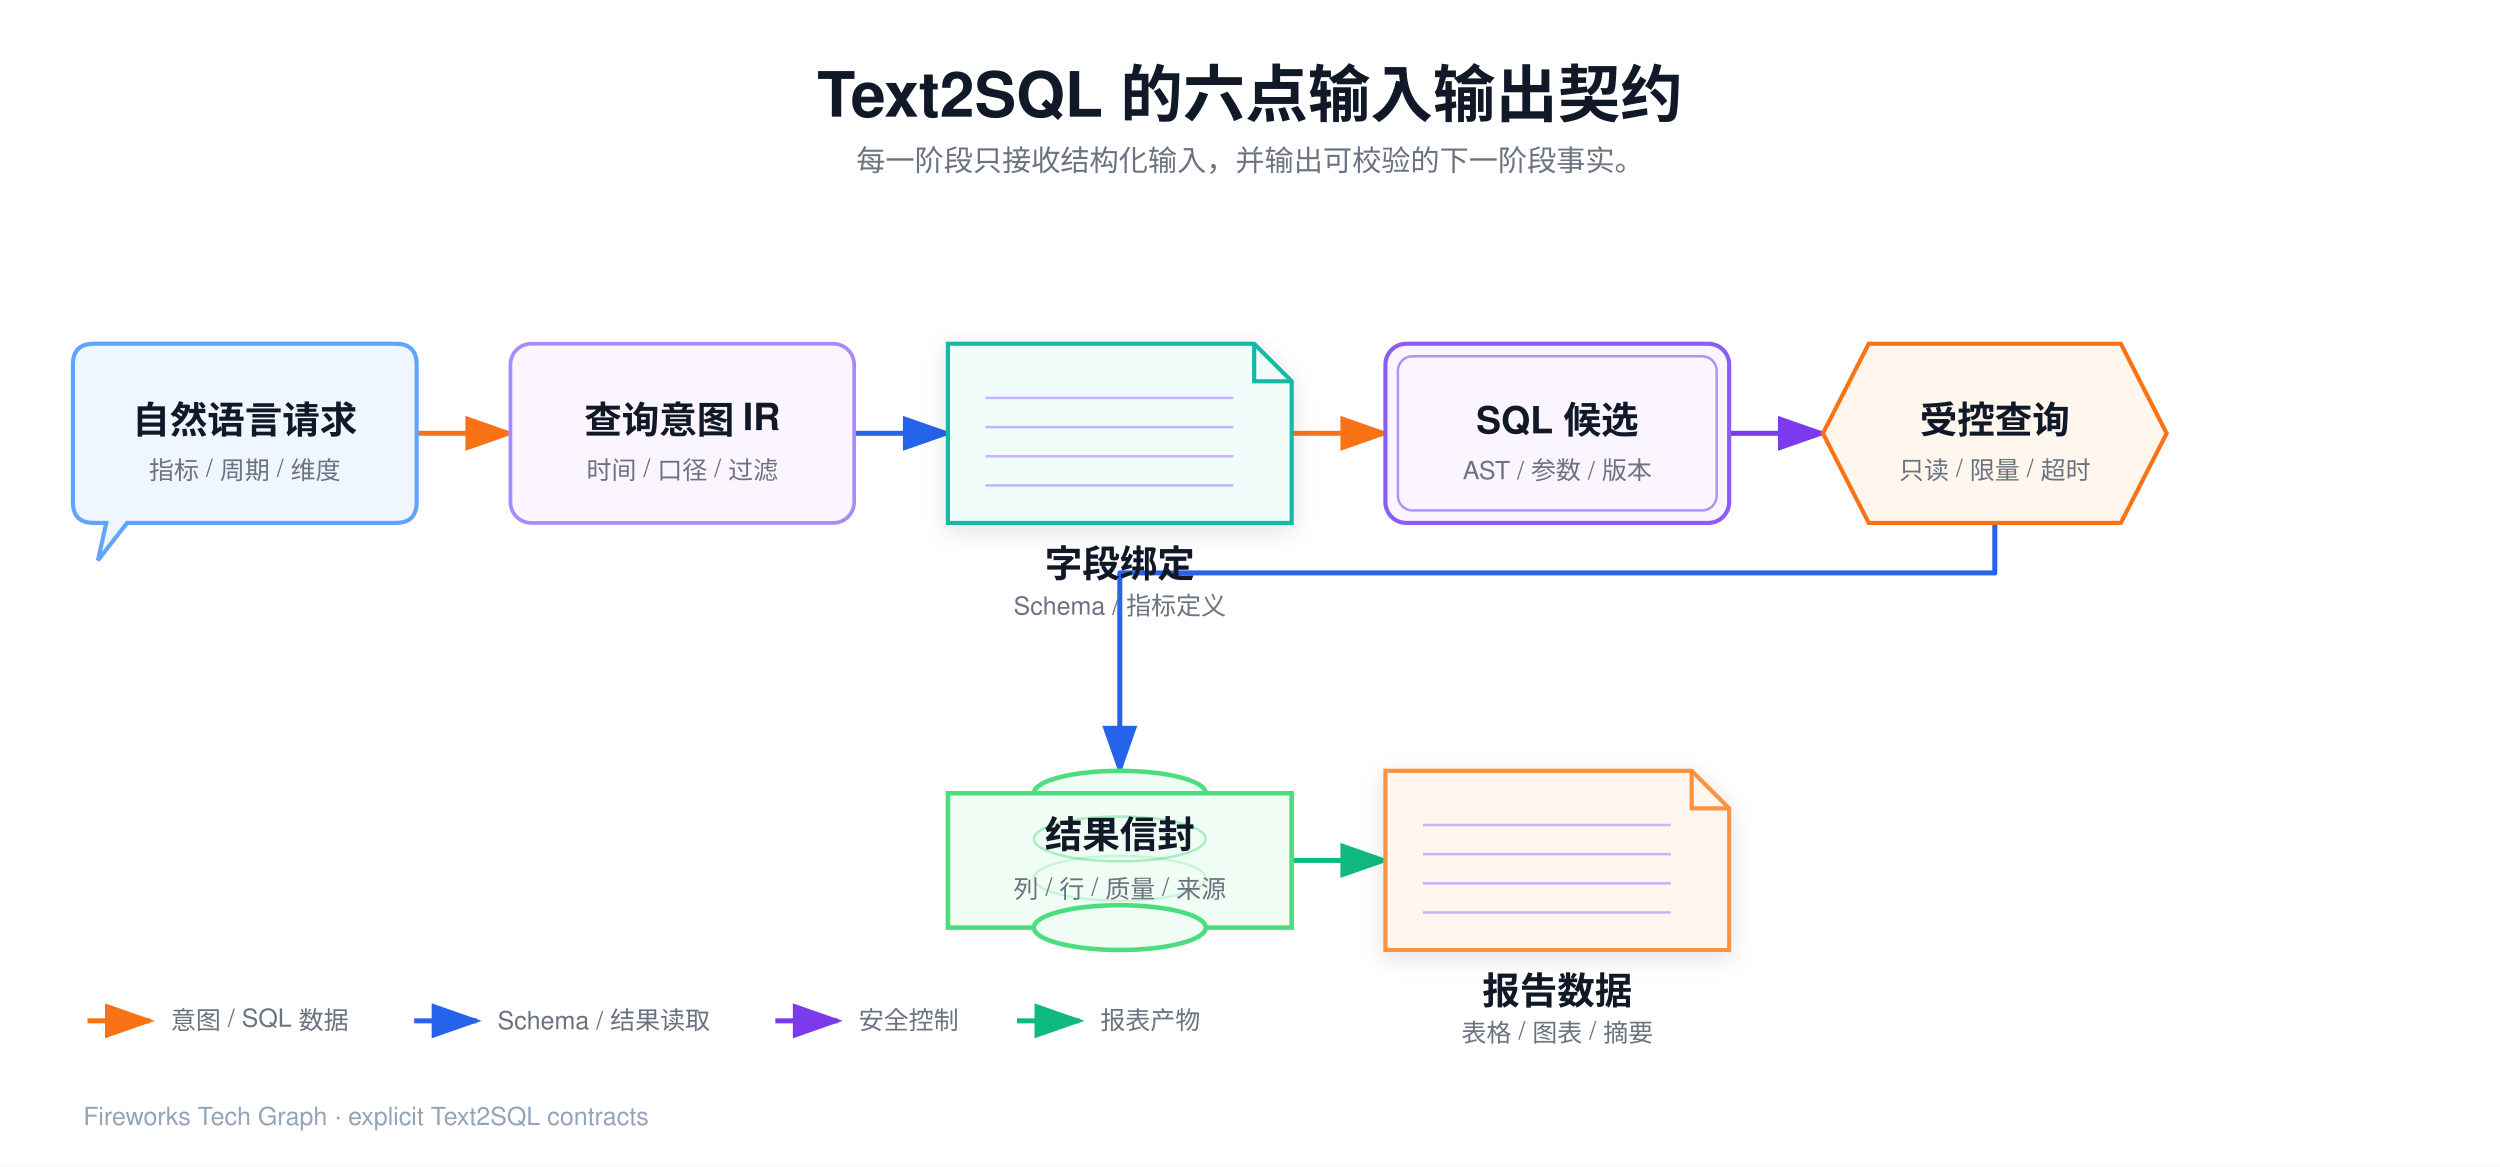
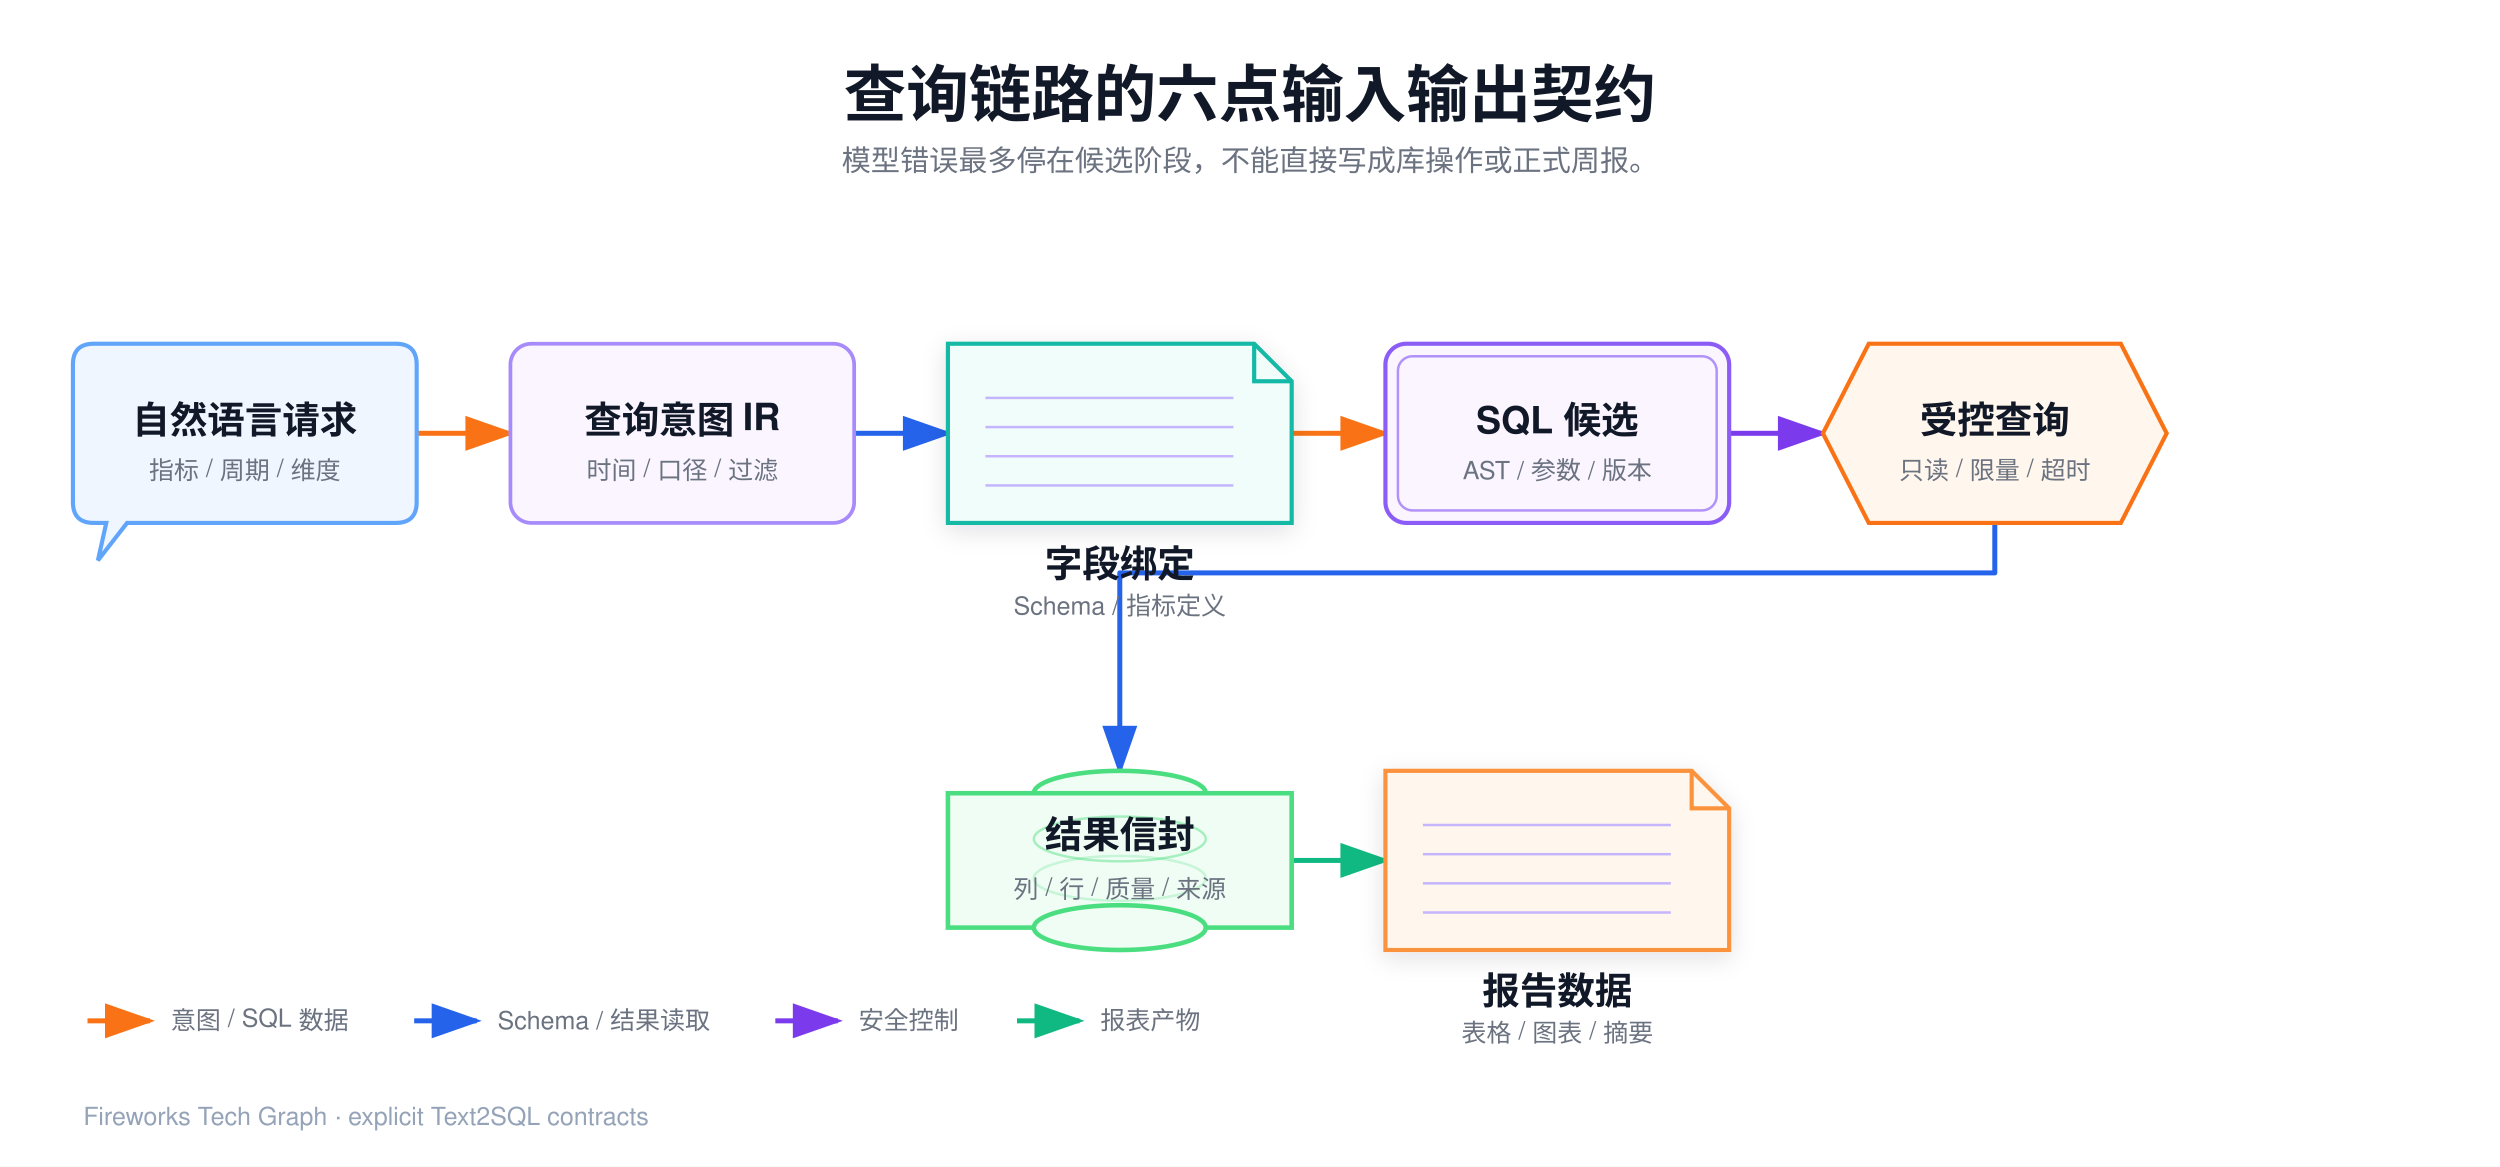
<svg xmlns="http://www.w3.org/2000/svg" viewBox="0 0 1200 560" width="1200" height="560" data-generator="fireworks-tech-graph" data-schema-version="1" data-text-metrics="heuristic-v1" data-style-id="1" data-visual-theme="Flat Icon" data-diagram-type="data-flow" data-motion-scene="token-stream" data-semantic-profile="generic" data-semantic-valid="true" data-quality-profile="standard" data-max-bends-per-edge="12" data-max-total-bends="100" data-max-route-stretch="5.0" data-max-bridged-crossings="8" data-min-node-gap="0.0" data-min-container-gutter="0.0" data-min-label-clearance="2.0" data-min-segment-length="0.0">
  <defs>
    <marker id="arrowA" markerWidth="10" markerHeight="7" refX="9" refY="3.5" orient="auto">
      <polygon points="0 0, 10 3.5, 0 7" fill="#7c3aed" />
    </marker>
    <marker id="arrowB" markerWidth="10" markerHeight="7" refX="9" refY="3.5" orient="auto">
      <polygon points="0 0, 10 3.5, 0 7" fill="#10b981" />
    </marker>
    <marker id="arrowC" markerWidth="10" markerHeight="7" refX="9" refY="3.5" orient="auto">
      <polygon points="0 0, 10 3.5, 0 7" fill="#2563eb" />
    </marker>
    <marker id="arrowE" markerWidth="10" markerHeight="7" refX="9" refY="3.5" orient="auto">
      <polygon points="0 0, 10 3.5, 0 7" fill="#f97316" />
    </marker>
    <marker id="arrowF" markerWidth="10" markerHeight="7" refX="9" refY="3.5" orient="auto">
      <polygon points="0 0, 10 3.5, 0 7" fill="#7c3aed" />
    </marker>
    <marker id="arrowG" markerWidth="10" markerHeight="7" refX="9" refY="3.5" orient="auto">
      <polygon points="0 0, 10 3.5, 0 7" fill="#ef4444" />
    </marker>
    <marker id="arrowH" markerWidth="10" markerHeight="7" refX="9" refY="3.5" orient="auto">
      <polygon points="0 0, 10 3.5, 0 7" fill="#6b7280" />
    </marker>
    <filter id="shadowSoft" x="-20%" y="-20%" width="140%" height="160%">
      <feDropShadow dx="0" dy="3" stdDeviation="6" flood-color="#0f172a" flood-opacity="0.12" />
    </filter>
    <filter id="shadowGlass" x="-20%" y="-20%" width="140%" height="160%">
      <feDropShadow dx="0" dy="10" stdDeviation="16" flood-color="#020617" flood-opacity="0.28" />
    </filter>
    <style>
    text { font-family: 'Helvetica Neue', Helvetica, Arial, 'PingFang SC', 'Microsoft YaHei', 'Microsoft JhengHei', 'SimHei', sans-serif; }
    .title { font-size: 30px; font-weight: 700; fill: #111827; }
    .subtitle { font-size: 14px; font-weight: 500; fill: #6b7280; }
    .section { font-size: 13px; font-weight: 700; fill: #2563eb; letter-spacing: 1.4px; }
    .section-sub { font-size: 12px; font-weight: 500; fill: #94a3b8; }
    .node-title { font-weight: 700; fill: #111827; }
    .node-sub { font-size: 12px; font-weight: 500; fill: #6b7280; }
    .node-type { font-size: 12px; font-weight: 700; fill: #9ca3af; letter-spacing: 0.08em; }
    .arrow-label { font-size: 12px; font-weight: 600; fill: #6b7280; }
    .legend { font-size: 12px; font-weight: 500; fill: #6b7280; }
    .footnote { font-size: 12px; font-weight: 500; fill: #94a3b8; }
    .metric-label { font-size: 8.5px; font-weight: 700; fill: #94a3b8; text-transform: uppercase; }
    .metric-value { font-size: 9.5px; font-weight: 700; fill: #111827; }
    </style>
  </defs>
  <rect data-graph-role="background" width="1200.0" height="560.0" fill="#ffffff" />
-   <text x="600.0" y="56" text-anchor="middle" class="title">Text2SQL 的六点输入输出契约</text>
-   <text x="600.0" y="82" text-anchor="middle" class="subtitle">每一阶段只接收结构化输入，并输出可校验的下一阶段事实。</text>
+   <text x="600.0" y="56" text-anchor="middle" class="title">查询链路的六点输入输出契约</text>
+   <text x="600.0" y="82" text-anchor="middle" class="subtitle">模型错误最多停在候选阶段，不能直接写成库操作或正式周报。</text>
  <path id="input-intent" data-graph-role="edge" data-edge-id="input-intent" data-source="input" data-target="intent" data-edge-kind="flow" data-topic-id="" data-flow="data" data-motion-role="parse" data-motion-stage="1" data-motion-order="0" data-protocol="" data-via="" data-critical-path-id="" data-critical-hop="" data-critical-hops="" data-critical="false" data-bends="0" data-route-stretch="1.0" data-bridges="" d="M 200,208 L 245,208" fill="none" stroke="#f97316" stroke-width="2.4" stroke-linecap="round" stroke-linejoin="round" marker-end="url(#arrowE)" />
  <path id="intent-binding" data-graph-role="edge" data-edge-id="intent-binding" data-source="intent" data-target="binding" data-edge-kind="flow" data-topic-id="" data-flow="read" data-motion-role="ground" data-motion-stage="2" data-motion-order="0" data-protocol="" data-via="" data-critical-path-id="" data-critical-hop="" data-critical-hops="" data-critical="false" data-bends="0" data-route-stretch="1.0" data-bridges="" d="M 410,208 L 455,208" fill="none" stroke="#2563eb" stroke-width="2.4" stroke-linecap="round" stroke-linejoin="round" marker-end="url(#arrowC)" />
  <path id="binding-sql" data-graph-role="edge" data-edge-id="binding-sql" data-source="binding" data-target="sql" data-edge-kind="flow" data-topic-id="" data-flow="data" data-motion-role="compose" data-motion-stage="3" data-motion-order="0" data-protocol="" data-via="" data-critical-path-id="" data-critical-hop="" data-critical-hops="" data-critical="false" data-bends="0" data-route-stretch="1.0" data-bridges="" d="M 620,208 L 665,208" fill="none" stroke="#f97316" stroke-width="2.4" stroke-linecap="round" stroke-linejoin="round" marker-end="url(#arrowE)" />
  <path id="sql-query" data-graph-role="edge" data-edge-id="sql-query" data-source="sql" data-target="query" data-edge-kind="flow" data-topic-id="" data-flow="control" data-motion-role="validate" data-motion-stage="4" data-motion-order="0" data-protocol="" data-via="" data-critical-path-id="" data-critical-hop="" data-critical-hops="" data-critical="false" data-bends="0" data-route-stretch="1.0" data-bridges="" d="M 830,208 L 875,208" fill="none" stroke="#7c3aed" stroke-width="2.4" stroke-linecap="round" stroke-linejoin="round" marker-end="url(#arrowA)" />
  <path id="query-result" data-graph-role="edge" data-edge-id="query-result" data-source="query" data-target="result" data-edge-kind="flow" data-topic-id="" data-flow="read" data-motion-role="execute" data-motion-stage="5" data-motion-order="0" data-protocol="" data-via="" data-critical-path-id="" data-critical-hop="" data-critical-hops="" data-critical="false" data-bends="2" data-route-stretch="1.0" data-bridges="" d="M 957.5,251 L 957.5,275 L 537.5,275 L 537.5,370" fill="none" stroke="#2563eb" stroke-width="2.4" stroke-linecap="round" stroke-linejoin="round" marker-end="url(#arrowC)" />
  <path id="result-report" data-graph-role="edge" data-edge-id="result-report" data-source="result" data-target="report" data-edge-kind="flow" data-topic-id="" data-flow="write" data-motion-role="deliver" data-motion-stage="6" data-motion-order="0" data-protocol="" data-via="" data-critical-path-id="" data-critical-hop="" data-critical-hops="" data-critical="false" data-bends="0" data-route-stretch="1.0" data-bridges="" d="M 620,413 L 665,413" fill="none" stroke="#10b981" stroke-width="2.4" stroke-linecap="round" stroke-linejoin="round" marker-end="url(#arrowB)" />
  <g id="node-input" data-graph-role="node" data-node-id="input" data-semantic-role="speech" data-motion-role="" data-motion-stage="" data-motion-order="" data-parent="" data-deployment-id="" data-topic-id="" data-span-id="" data-station-order="" data-status="" data-start-ms="" data-duration-ms="" data-parent-span="" data-graph-bounds="35,165,200,251">
    <path d="M 45.0 165.0 L 190.0 165.0 Q 200.0 165.0 200.0 175.0 L 200.0 241.0 Q 200.0 251.0 190.0 251.0 L 61.0 251.0 L 47.0 269.0 L 51.0 251.0 L 45.0 251.0 Q 35.0 251.0 35.0 241.0 L 35.0 175.0 Q 35.0 165.0 45.0 165.0 Z" fill="#eff6ff" stroke="#60a5fa" stroke-width="2.0" />
    <text x="117.5" y="208.0" text-anchor="middle" class="node-title" font-size="18.0">自然语言请求</text>
    <text x="117.5" y="230.0" text-anchor="middle" class="node-sub">指标 / 周期 / 维度</text>
  </g>
  <g id="node-intent" data-graph-role="node" data-node-id="intent" data-semantic-role="rect" data-motion-role="" data-motion-stage="" data-motion-order="" data-parent="" data-deployment-id="" data-topic-id="" data-span-id="" data-station-order="" data-status="" data-start-ms="" data-duration-ms="" data-parent-span="" data-graph-bounds="245,165,410,251">
    <rect x="245.0" y="165.0" width="165.0" height="86.0" rx="10.0" fill="#faf5ff" stroke="#a78bfa" stroke-width="1.8" />
    <text x="327.5" y="208.0" text-anchor="middle" class="node-title" font-size="18.0">查询意图 IR</text>
    <text x="327.5" y="230.0" text-anchor="middle" class="node-sub">时间 / 口径 / 过滤</text>
  </g>
  <g id="node-binding" data-graph-role="node" data-node-id="binding" data-semantic-role="document" data-motion-role="" data-motion-stage="" data-motion-order="" data-parent="" data-deployment-id="" data-topic-id="" data-span-id="" data-station-order="" data-status="" data-start-ms="" data-duration-ms="" data-parent-span="" data-graph-bounds="455,165,620,251">
    <path d="M 455.0 165.0 L 602.0 165.0 L 620.0 183.0 L 620.0 251.0 L 455.0 251.0 Z" fill="#f0fdfa" stroke="#14b8a6" stroke-width="2.0" filter="url(#shadowSoft)" />
    <path d="M 602.0 165.0 L 602.0 183.0 L 620.0 183.0" fill="none" stroke="#14b8a6" stroke-width="2.0" />
    <line x1="473.0" y1="191.0" x2="592.0" y2="191.0" stroke="#c4b5fd" stroke-width="1.2" />
    <line x1="473.0" y1="205.0" x2="592.0" y2="205.0" stroke="#c4b5fd" stroke-width="1.2" />
    <line x1="473.0" y1="219.0" x2="592.0" y2="219.0" stroke="#c4b5fd" stroke-width="1.2" />
    <line x1="473.0" y1="233.0" x2="592.0" y2="233.0" stroke="#c4b5fd" stroke-width="1.2" />
    <text x="537.5" y="277.0" text-anchor="middle" class="node-title" font-size="18.0">字段绑定</text>
    <text x="537.5" y="295.0" text-anchor="middle" class="node-sub">Schema / 指标定义</text>
  </g>
  <g id="node-sql" data-graph-role="node" data-node-id="sql" data-semantic-role="double_rect" data-motion-role="" data-motion-stage="" data-motion-order="" data-parent="" data-deployment-id="" data-topic-id="" data-span-id="" data-station-order="" data-status="" data-start-ms="" data-duration-ms="" data-parent-span="" data-graph-bounds="665,165,830,251">
    <rect x="665.0" y="165.0" width="165.0" height="86.0" rx="10.0" fill="#faf5ff" stroke="#8b5cf6" stroke-width="2.0" />
    <rect x="671.0" y="171.0" width="153.0" height="74.0" rx="7.0" fill="none" stroke="#8b5cf6" stroke-width="1.2" opacity="0.65" />
    <text x="747.5" y="208.0" text-anchor="middle" class="node-title" font-size="18.0">SQL 候选</text>
    <text x="747.5" y="230.0" text-anchor="middle" class="node-sub">AST / 参数 / 版本</text>
  </g>
  <g id="node-query" data-graph-role="node" data-node-id="query" data-semantic-role="hexagon" data-motion-role="" data-motion-stage="" data-motion-order="" data-parent="" data-deployment-id="" data-topic-id="" data-span-id="" data-station-order="" data-status="" data-start-ms="" data-duration-ms="" data-parent-span="" data-graph-bounds="875,165,1040,251">
    <path d="M 897.0 165.0 L 1018.0 165.0 L 1040.0 208.0 L 1018.0 251.0 L 897.0 251.0 L 875.0 208.0 Z" fill="#fff7ed" stroke="#f97316" stroke-width="2.0" />
    <text x="957.5" y="208.0" text-anchor="middle" class="node-title" font-size="18.0">受控查询</text>
    <text x="957.5" y="230.0" text-anchor="middle" class="node-sub">只读 / 限量 / 超时</text>
  </g>
  <g id="node-result" data-graph-role="node" data-node-id="result" data-semantic-role="cylinder" data-motion-role="" data-motion-stage="" data-motion-order="" data-parent="" data-deployment-id="" data-topic-id="" data-span-id="" data-station-order="" data-status="" data-start-ms="" data-duration-ms="" data-parent-span="" data-graph-bounds="455,370,620,456">
    <ellipse cx="537.5" cy="380.75" rx="41.25" ry="10.75" fill="#f0fdf4" stroke="#4ade80" stroke-width="2.2" />
    <rect x="455.0" y="380.75" width="165.0" height="64.5" fill="#f0fdf4" stroke="#4ade80" stroke-width="2.2" />
    <ellipse cx="537.5" cy="445.25" rx="41.25" ry="10.75" fill="#f0fdf4" stroke="#4ade80" stroke-width="2.2" />
    <ellipse cx="537.5" cy="402.68" rx="41.25" ry="10.75" fill="none" stroke="#4ade80" stroke-opacity="0.45" stroke-width="1.2" />
    <ellipse cx="537.5" cy="421.6" rx="41.25" ry="10.75" fill="none" stroke="#4ade80" stroke-opacity="0.25" stroke-width="1.2" />
    <text x="537.5" y="407.0" text-anchor="middle" class="node-title" font-size="18.0">结果信封</text>
    <text x="537.5" y="431.0" text-anchor="middle" class="node-sub">列 / 行 / 质量 / 来源</text>
  </g>
  <g id="node-report" data-graph-role="node" data-node-id="report" data-semantic-role="document" data-motion-role="" data-motion-stage="" data-motion-order="" data-parent="" data-deployment-id="" data-topic-id="" data-span-id="" data-station-order="" data-status="" data-start-ms="" data-duration-ms="" data-parent-span="" data-graph-bounds="665,370,830,456">
    <path d="M 665.0 370.0 L 812.0 370.0 L 830.0 388.0 L 830.0 456.0 L 665.0 456.0 Z" fill="#fff7ed" stroke="#fb923c" stroke-width="2.0" filter="url(#shadowSoft)" />
    <path d="M 812.0 370.0 L 812.0 388.0 L 830.0 388.0" fill="none" stroke="#fb923c" stroke-width="2.0" />
    <line x1="683.0" y1="396.0" x2="802.0" y2="396.0" stroke="#c4b5fd" stroke-width="1.2" />
    <line x1="683.0" y1="410.0" x2="802.0" y2="410.0" stroke="#c4b5fd" stroke-width="1.2" />
    <line x1="683.0" y1="424.0" x2="802.0" y2="424.0" stroke="#c4b5fd" stroke-width="1.2" />
    <line x1="683.0" y1="438.0" x2="802.0" y2="438.0" stroke="#c4b5fd" stroke-width="1.2" />
    <text x="747.5" y="482.0" text-anchor="middle" class="node-title" font-size="18.0">报告数据</text>
    <text x="747.5" y="500.0" text-anchor="middle" class="node-sub">表格 / 图表 / 摘要</text>
  </g>
  <g id="legend" data-graph-role="legend">
    <rect id="legend-zone" data-graph-role="reserved" data-reserved-kind="legend" x="32" y="476" width="564.16" height="46" rx="10" fill="none" stroke="none" />
    <line data-graph-role="decoration" x1="42.0" y1="490.0" x2="72.0" y2="490.0" stroke="#f97316" stroke-width="2.4" marker-end="url(#arrowE)" />
    <text data-graph-role="decoration" x="82.0" y="494.0" class="legend">意图 / SQL 数据</text>
    <line data-graph-role="decoration" x1="198.8" y1="490.0" x2="228.8" y2="490.0" stroke="#2563eb" stroke-width="2.4" marker-end="url(#arrowC)" />
    <text data-graph-role="decoration" x="238.8" y="494.0" class="legend">Schema / 结果读取</text>
    <line data-graph-role="decoration" x1="372.16" y1="490.0" x2="402.16" y2="490.0" stroke="#7c3aed" stroke-width="2.4" marker-end="url(#arrowA)" />
    <text data-graph-role="decoration" x="412.16" y="494.0" class="legend">安全控制</text>
    <line data-graph-role="decoration" x1="488.16" y1="490.0" x2="518.16" y2="490.0" stroke="#10b981" stroke-width="2.4" marker-end="url(#arrowB)" />
    <text data-graph-role="decoration" x="528.16" y="494.0" class="legend">报表产物</text>
  </g>
  <g id="footer" data-graph-role="reserved" data-graph-bounds="40,528,390,544">
    <text x="40.0" y="540.0" class="footnote">Fireworks Tech Graph · explicit Text2SQL contracts</text>
  </g>
</svg>
